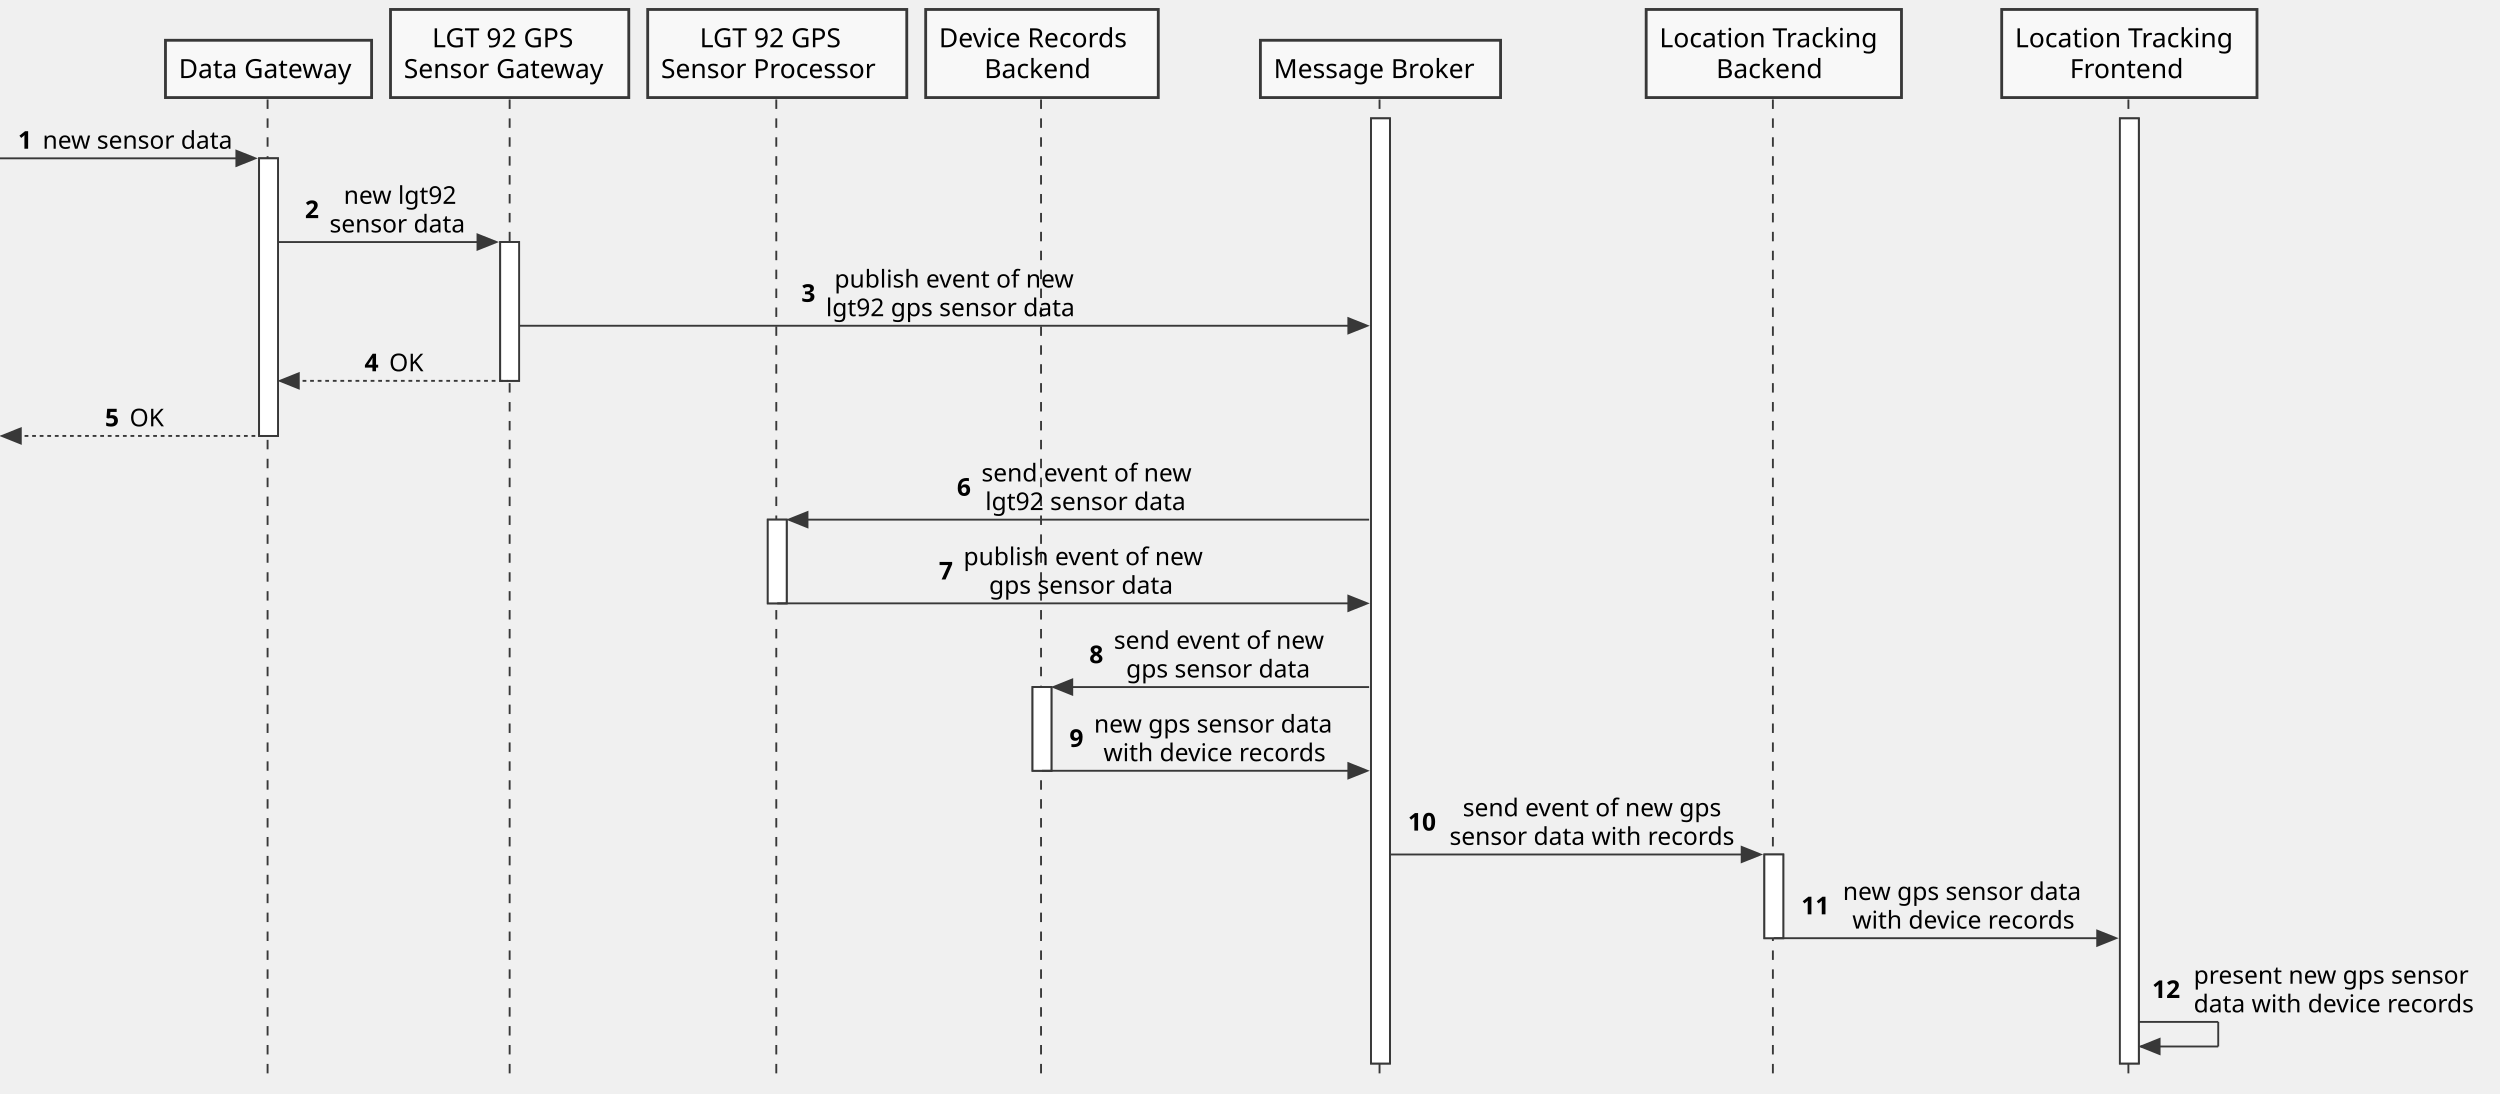
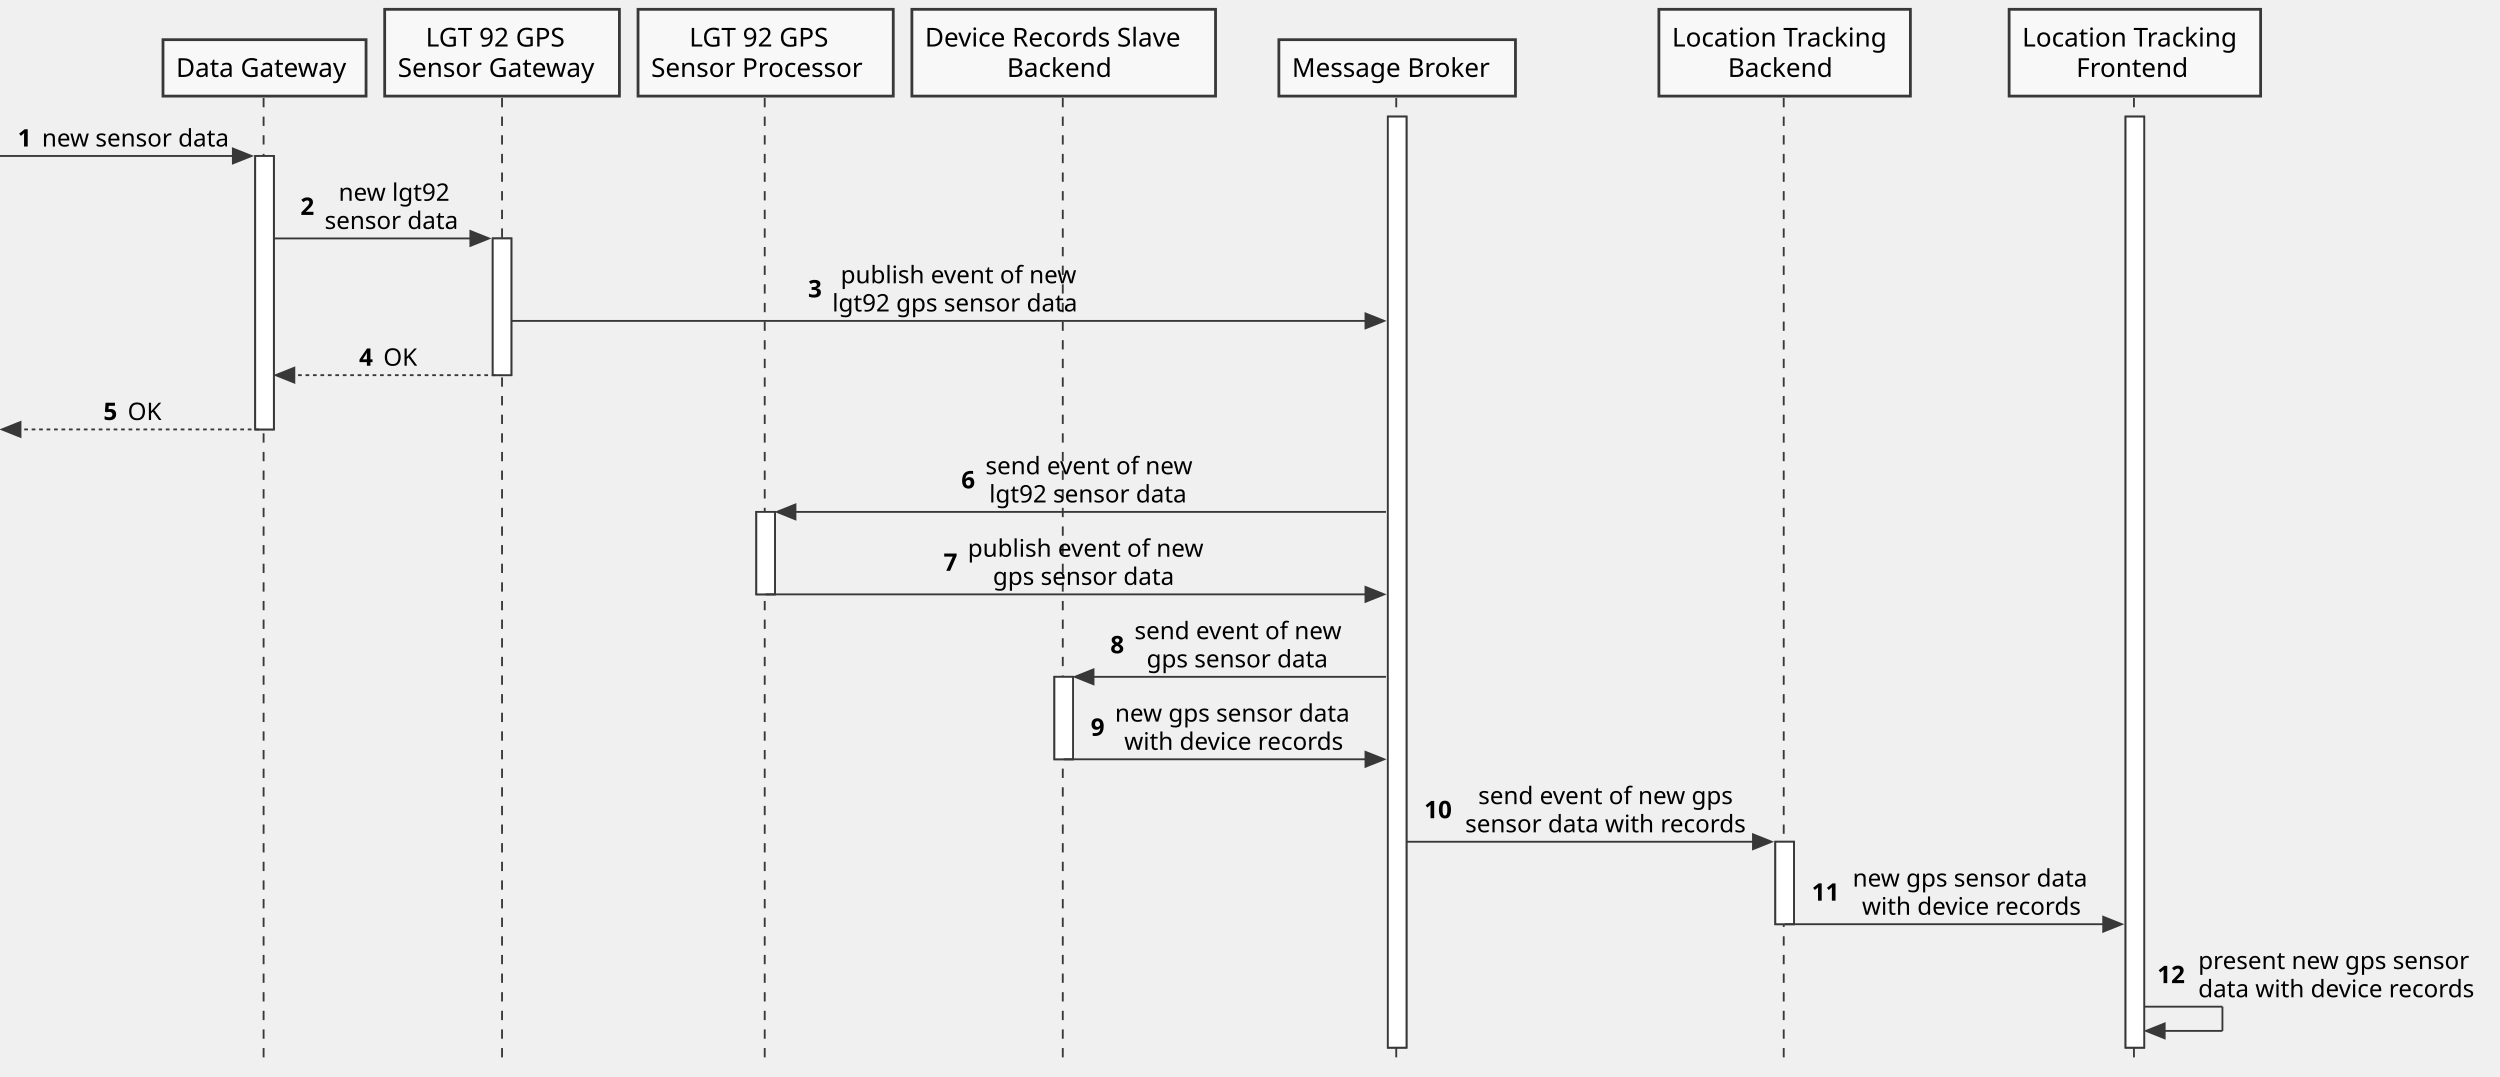
- <svg xmlns="http://www.w3.org/2000/svg" contentScriptType="application/ecmascript" contentStyleType="text/css" height="578px" preserveAspectRatio="none" style="width:1322px;height:578px;background:#FFFFFF;" version="1.1" viewBox="0 0 1322 578" width="1322px" zoomAndPan="magnify">
+ <svg xmlns="http://www.w3.org/2000/svg" contentScriptType="application/ecmascript" contentStyleType="text/css" height="578px" preserveAspectRatio="none" style="width:1342px;height:578px;background:#FFFFFF;" version="1.1" viewBox="0 0 1342 578" width="1342px" zoomAndPan="magnify">
  <defs />
  <g>
    <rect fill="#FFFFFF" height="146.797" style="stroke:#383838;stroke-width:1.0;" width="10" x="137" y="83.727" />
    <rect fill="#FFFFFF" height="73.398" style="stroke:#383838;stroke-width:1.0;" width="10" x="264.5" y="127.992" />
    <rect fill="#FFFFFF" height="44.266" style="stroke:#383838;stroke-width:1.0;" width="10" x="406" y="274.789" />
-     <rect fill="#FFFFFF" height="44.266" style="stroke:#383838;stroke-width:1.0;" width="10" x="546" y="363.32" />
-     <rect fill="#FFFFFF" height="499.789" style="stroke:#383838;stroke-width:1.0;" width="10" x="725" y="62.594" />
-     <rect fill="#FFFFFF" height="44.266" style="stroke:#383838;stroke-width:1.0;" width="10" x="933" y="451.852" />
-     <rect fill="#FFFFFF" height="499.789" style="stroke:#383838;stroke-width:1.0;" width="10" x="1121" y="62.594" />
+     <rect fill="#FFFFFF" height="44.266" style="stroke:#383838;stroke-width:1.0;" width="10" x="566" y="363.32" />
+     <rect fill="#FFFFFF" height="499.789" style="stroke:#383838;stroke-width:1.0;" width="10" x="745" y="62.594" />
+     <rect fill="#FFFFFF" height="44.266" style="stroke:#383838;stroke-width:1.0;" width="10" x="953" y="451.852" />
+     <rect fill="#FFFFFF" height="499.789" style="stroke:#383838;stroke-width:1.0;" width="10" x="1141" y="62.594" />
    <line style="stroke:#383838;stroke-width:1.0;stroke-dasharray:5.0,5.0;" x1="141.5" x2="141.5" y1="52.594" y2="571.383" />
    <line style="stroke:#383838;stroke-width:1.0;stroke-dasharray:5.0,5.0;" x1="269.5" x2="269.5" y1="52.594" y2="571.383" />
    <line style="stroke:#383838;stroke-width:1.0;stroke-dasharray:5.0,5.0;" x1="410.5" x2="410.5" y1="52.594" y2="571.383" />
-     <line style="stroke:#383838;stroke-width:1.0;stroke-dasharray:5.0,5.0;" x1="550.5" x2="550.5" y1="52.594" y2="571.383" />
-     <line style="stroke:#383838;stroke-width:1.0;stroke-dasharray:5.0,5.0;" x1="729.5" x2="729.5" y1="52.594" y2="571.383" />
-     <line style="stroke:#383838;stroke-width:1.0;stroke-dasharray:5.0,5.0;" x1="937.5" x2="937.5" y1="52.594" y2="571.383" />
-     <line style="stroke:#383838;stroke-width:1.0;stroke-dasharray:5.0,5.0;" x1="1125.5" x2="1125.5" y1="52.594" y2="571.383" />
+     <line style="stroke:#383838;stroke-width:1.0;stroke-dasharray:5.0,5.0;" x1="570.5" x2="570.5" y1="52.594" y2="571.383" />
+     <line style="stroke:#383838;stroke-width:1.0;stroke-dasharray:5.0,5.0;" x1="749.5" x2="749.5" y1="52.594" y2="571.383" />
+     <line style="stroke:#383838;stroke-width:1.0;stroke-dasharray:5.0,5.0;" x1="957.5" x2="957.5" y1="52.594" y2="571.383" />
+     <line style="stroke:#383838;stroke-width:1.0;stroke-dasharray:5.0,5.0;" x1="1145.5" x2="1145.5" y1="52.594" y2="571.383" />
    <rect fill="#F8F8F8" height="30.297" style="stroke:#383838;stroke-width:1.5;" width="109" x="87.5" y="21.297" />
    <text fill="#000000" font-family="sans-serif" font-size="14" lengthAdjust="spacing" textLength="95" x="94.5" y="41.292">Data Gateway</text>
    <rect fill="#F8F8F8" height="46.594" style="stroke:#383838;stroke-width:1.5;" width="126" x="206.5" y="5" />
    <text fill="#000000" font-family="sans-serif" font-size="14" lengthAdjust="spacing" textLength="82" x="228.5" y="24.995">LGT 92 GPS</text>
    <text fill="#000000" font-family="sans-serif" font-size="14" lengthAdjust="spacing" textLength="112" x="213.5" y="41.292">Sensor Gateway</text>
    <rect fill="#F8F8F8" height="46.594" style="stroke:#383838;stroke-width:1.5;" width="137" x="342.5" y="5" />
    <text fill="#000000" font-family="sans-serif" font-size="14" lengthAdjust="spacing" textLength="82" x="370" y="24.995">LGT 92 GPS</text>
    <text fill="#000000" font-family="sans-serif" font-size="14" lengthAdjust="spacing" textLength="123" x="349.5" y="41.292">Sensor Processor</text>
-     <rect fill="#F8F8F8" height="46.594" style="stroke:#383838;stroke-width:1.5;" width="123" x="489.5" y="5" />
-     <text fill="#000000" font-family="sans-serif" font-size="14" lengthAdjust="spacing" textLength="109" x="496.5" y="24.995">Device Records</text>
-     <text fill="#000000" font-family="sans-serif" font-size="14" lengthAdjust="spacing" textLength="61" x="520.5" y="41.292">Backend</text>
-     <rect fill="#F8F8F8" height="30.297" style="stroke:#383838;stroke-width:1.5;" width="127" x="666.5" y="21.297" />
-     <text fill="#000000" font-family="sans-serif" font-size="14" lengthAdjust="spacing" textLength="113" x="673.5" y="41.292">Message Broker</text>
-     <rect fill="#F8F8F8" height="46.594" style="stroke:#383838;stroke-width:1.5;" width="135" x="870.5" y="5" />
-     <text fill="#000000" font-family="sans-serif" font-size="14" lengthAdjust="spacing" textLength="121" x="877.5" y="24.995">Location Tracking</text>
-     <text fill="#000000" font-family="sans-serif" font-size="14" lengthAdjust="spacing" textLength="61" x="907.5" y="41.292">Backend</text>
-     <rect fill="#F8F8F8" height="46.594" style="stroke:#383838;stroke-width:1.5;" width="135" x="1058.5" y="5" />
-     <text fill="#000000" font-family="sans-serif" font-size="14" lengthAdjust="spacing" textLength="121" x="1065.5" y="24.995">Location Tracking</text>
-     <text fill="#000000" font-family="sans-serif" font-size="14" lengthAdjust="spacing" textLength="63" x="1094.5" y="41.292">Frontend</text>
+     <rect fill="#F8F8F8" height="46.594" style="stroke:#383838;stroke-width:1.5;" width="163" x="489.5" y="5" />
+     <text fill="#000000" font-family="sans-serif" font-size="14" lengthAdjust="spacing" textLength="149" x="496.5" y="24.995">Device Records Slave</text>
+     <text fill="#000000" font-family="sans-serif" font-size="14" lengthAdjust="spacing" textLength="61" x="540.5" y="41.292">Backend</text>
+     <rect fill="#F8F8F8" height="30.297" style="stroke:#383838;stroke-width:1.5;" width="127" x="686.5" y="21.297" />
+     <text fill="#000000" font-family="sans-serif" font-size="14" lengthAdjust="spacing" textLength="113" x="693.5" y="41.292">Message Broker</text>
+     <rect fill="#F8F8F8" height="46.594" style="stroke:#383838;stroke-width:1.5;" width="135" x="890.5" y="5" />
+     <text fill="#000000" font-family="sans-serif" font-size="14" lengthAdjust="spacing" textLength="121" x="897.5" y="24.995">Location Tracking</text>
+     <text fill="#000000" font-family="sans-serif" font-size="14" lengthAdjust="spacing" textLength="61" x="927.5" y="41.292">Backend</text>
+     <rect fill="#F8F8F8" height="46.594" style="stroke:#383838;stroke-width:1.5;" width="135" x="1078.5" y="5" />
+     <text fill="#000000" font-family="sans-serif" font-size="14" lengthAdjust="spacing" textLength="121" x="1085.5" y="24.995">Location Tracking</text>
+     <text fill="#000000" font-family="sans-serif" font-size="14" lengthAdjust="spacing" textLength="63" x="1114.5" y="41.292">Frontend</text>
    <rect fill="#FFFFFF" height="146.797" style="stroke:#383838;stroke-width:1.0;" width="10" x="137" y="83.727" />
    <rect fill="#FFFFFF" height="73.398" style="stroke:#383838;stroke-width:1.0;" width="10" x="264.5" y="127.992" />
    <rect fill="#FFFFFF" height="44.266" style="stroke:#383838;stroke-width:1.0;" width="10" x="406" y="274.789" />
-     <rect fill="#FFFFFF" height="44.266" style="stroke:#383838;stroke-width:1.0;" width="10" x="546" y="363.32" />
-     <rect fill="#FFFFFF" height="499.789" style="stroke:#383838;stroke-width:1.0;" width="10" x="725" y="62.594" />
-     <rect fill="#FFFFFF" height="44.266" style="stroke:#383838;stroke-width:1.0;" width="10" x="933" y="451.852" />
-     <rect fill="#FFFFFF" height="499.789" style="stroke:#383838;stroke-width:1.0;" width="10" x="1121" y="62.594" />
+     <rect fill="#FFFFFF" height="44.266" style="stroke:#383838;stroke-width:1.0;" width="10" x="566" y="363.32" />
+     <rect fill="#FFFFFF" height="499.789" style="stroke:#383838;stroke-width:1.0;" width="10" x="745" y="62.594" />
+     <rect fill="#FFFFFF" height="44.266" style="stroke:#383838;stroke-width:1.0;" width="10" x="953" y="451.852" />
+     <rect fill="#FFFFFF" height="499.789" style="stroke:#383838;stroke-width:1.0;" width="10" x="1141" y="62.594" />
    <polygon fill="#383838" points="125,79.727,135,83.727,125,87.727" style="stroke:#383838;stroke-width:1.0;" />
    <line style="stroke:#383838;stroke-width:1.0;" x1="0" x2="131" y1="83.727" y2="83.727" />
    <text fill="#000000" font-family="sans-serif" font-size="13" font-weight="bold" lengthAdjust="spacing" textLength="9" x="9.5" y="78.661">1</text>
    <text fill="#000000" font-family="sans-serif" font-size="13" lengthAdjust="spacing" textLength="105" x="22.5" y="78.661">new sensor data</text>
    <polygon fill="#383838" points="252.5,123.992,262.5,127.992,252.5,131.992" style="stroke:#383838;stroke-width:1.0;" />
    <line style="stroke:#383838;stroke-width:1.0;" x1="147" x2="258.5" y1="127.992" y2="127.992" />
    <text fill="#000000" font-family="sans-serif" font-size="13" font-weight="bold" lengthAdjust="spacing" textLength="9" x="161.25" y="115.36">2</text>
    <text fill="#000000" font-family="sans-serif" font-size="13" lengthAdjust="spacing" textLength="61" x="181.75" y="107.793">new lgt92</text>
    <text fill="#000000" font-family="sans-serif" font-size="13" lengthAdjust="spacing" textLength="76" x="174.25" y="122.926">sensor data</text>
-     <polygon fill="#383838" points="713,168.258,723,172.258,713,176.258" style="stroke:#383838;stroke-width:1.0;" />
-     <line style="stroke:#383838;stroke-width:1.0;" x1="274.5" x2="719" y1="172.258" y2="172.258" />
-     <text fill="#000000" font-family="sans-serif" font-size="13" font-weight="bold" lengthAdjust="spacing" textLength="9" x="423.75" y="159.625">3</text>
-     <text fill="#000000" font-family="sans-serif" font-size="13" lengthAdjust="spacing" textLength="130" x="441.25" y="152.059">publish event of new</text>
-     <text fill="#000000" font-family="sans-serif" font-size="13" lengthAdjust="spacing" textLength="139" x="436.75" y="167.192">lgt92 gps sensor data</text>
+     <polygon fill="#383838" points="733,168.258,743,172.258,733,176.258" style="stroke:#383838;stroke-width:1.0;" />
+     <line style="stroke:#383838;stroke-width:1.0;" x1="274.5" x2="739" y1="172.258" y2="172.258" />
+     <text fill="#000000" font-family="sans-serif" font-size="13" font-weight="bold" lengthAdjust="spacing" textLength="9" x="433.75" y="159.625">3</text>
+     <text fill="#000000" font-family="sans-serif" font-size="13" lengthAdjust="spacing" textLength="130" x="451.25" y="152.059">publish event of new</text>
+     <text fill="#000000" font-family="sans-serif" font-size="13" lengthAdjust="spacing" textLength="139" x="446.75" y="167.192">lgt92 gps sensor data</text>
    <polygon fill="#383838" points="158,197.391,148,201.391,158,205.391" style="stroke:#383838;stroke-width:1.0;" />
    <line style="stroke:#383838;stroke-width:1.0;stroke-dasharray:2.0,2.0;" x1="152" x2="268.5" y1="201.391" y2="201.391" />
    <text fill="#000000" font-family="sans-serif" font-size="13" font-weight="bold" lengthAdjust="spacing" textLength="9" x="192.75" y="196.325">4</text>
    <text fill="#000000" font-family="sans-serif" font-size="13" lengthAdjust="spacing" textLength="18" x="205.75" y="196.325">OK</text>
    <polygon fill="#383838" points="11,226.523,1,230.523,11,234.523" style="stroke:#383838;stroke-width:1.0;" />
    <line style="stroke:#383838;stroke-width:1.0;stroke-dasharray:2.0,2.0;" x1="5" x2="141" y1="230.523" y2="230.523" />
    <text fill="#000000" font-family="sans-serif" font-size="13" font-weight="bold" lengthAdjust="spacing" textLength="9" x="55.5" y="225.458">5</text>
    <text fill="#000000" font-family="sans-serif" font-size="13" lengthAdjust="spacing" textLength="18" x="68.5" y="225.458">OK</text>
    <polygon fill="#383838" points="427,270.789,417,274.789,427,278.789" style="stroke:#383838;stroke-width:1.0;" />
-     <line style="stroke:#383838;stroke-width:1.0;" x1="421" x2="724" y1="274.789" y2="274.789" />
-     <text fill="#000000" font-family="sans-serif" font-size="13" font-weight="bold" lengthAdjust="spacing" textLength="9" x="506" y="262.157">6</text>
-     <text fill="#000000" font-family="sans-serif" font-size="13" lengthAdjust="spacing" textLength="116" x="519" y="254.59">send event of new</text>
-     <text fill="#000000" font-family="sans-serif" font-size="13" lengthAdjust="spacing" textLength="112" x="521" y="269.723">lgt92 sensor data</text>
-     <polygon fill="#383838" points="713,315.055,723,319.055,713,323.055" style="stroke:#383838;stroke-width:1.0;" />
-     <line style="stroke:#383838;stroke-width:1.0;" x1="411" x2="719" y1="319.055" y2="319.055" />
-     <text fill="#000000" font-family="sans-serif" font-size="13" font-weight="bold" lengthAdjust="spacing" textLength="9" x="496.5" y="306.422">7</text>
-     <text fill="#000000" font-family="sans-serif" font-size="13" lengthAdjust="spacing" textLength="130" x="509.5" y="298.856">publish event of new</text>
-     <text fill="#000000" font-family="sans-serif" font-size="13" lengthAdjust="spacing" textLength="103" x="523" y="313.989">gps sensor data</text>
-     <polygon fill="#383838" points="567,359.32,557,363.32,567,367.32" style="stroke:#383838;stroke-width:1.0;" />
-     <line style="stroke:#383838;stroke-width:1.0;" x1="561" x2="724" y1="363.32" y2="363.32" />
-     <text fill="#000000" font-family="sans-serif" font-size="13" font-weight="bold" lengthAdjust="spacing" textLength="9" x="576" y="350.688">8</text>
-     <text fill="#000000" font-family="sans-serif" font-size="13" lengthAdjust="spacing" textLength="116" x="589" y="343.122">send event of new</text>
-     <text fill="#000000" font-family="sans-serif" font-size="13" lengthAdjust="spacing" textLength="103" x="595.5" y="358.254">gps sensor data</text>
-     <polygon fill="#383838" points="713,403.586,723,407.586,713,411.586" style="stroke:#383838;stroke-width:1.0;" />
-     <line style="stroke:#383838;stroke-width:1.0;" x1="551" x2="719" y1="407.586" y2="407.586" />
-     <text fill="#000000" font-family="sans-serif" font-size="13" font-weight="bold" lengthAdjust="spacing" textLength="9" x="565.5" y="394.954">9</text>
-     <text fill="#000000" font-family="sans-serif" font-size="13" lengthAdjust="spacing" textLength="132" x="578.5" y="387.387">new gps sensor data</text>
-     <text fill="#000000" font-family="sans-serif" font-size="13" lengthAdjust="spacing" textLength="122" x="583.5" y="402.52">with device records</text>
-     <polygon fill="#383838" points="921,447.852,931,451.852,921,455.852" style="stroke:#383838;stroke-width:1.0;" />
-     <line style="stroke:#383838;stroke-width:1.0;" x1="735" x2="927" y1="451.852" y2="451.852" />
-     <text fill="#000000" font-family="sans-serif" font-size="13" font-weight="bold" lengthAdjust="spacing" textLength="18" x="744.5" y="439.219">10</text>
-     <text fill="#000000" font-family="sans-serif" font-size="13" lengthAdjust="spacing" textLength="143" x="773.5" y="431.653">send event of new gps</text>
-     <text fill="#000000" font-family="sans-serif" font-size="13" lengthAdjust="spacing" textLength="157" x="766.5" y="446.786">sensor data with records</text>
-     <polygon fill="#383838" points="1109,492.117,1119,496.117,1109,500.117" style="stroke:#383838;stroke-width:1.0;" />
-     <line style="stroke:#383838;stroke-width:1.0;" x1="938" x2="1115" y1="496.117" y2="496.117" />
-     <text fill="#000000" font-family="sans-serif" font-size="13" font-weight="bold" lengthAdjust="spacing" textLength="18" x="952.5" y="483.485">11</text>
-     <text fill="#000000" font-family="sans-serif" font-size="13" lengthAdjust="spacing" textLength="132" x="974.5" y="475.918">new gps sensor data</text>
-     <text fill="#000000" font-family="sans-serif" font-size="13" lengthAdjust="spacing" textLength="122" x="979.5" y="491.051">with device records</text>
-     <line style="stroke:#383838;stroke-width:1.0;" x1="1131" x2="1173" y1="540.383" y2="540.383" />
-     <line style="stroke:#383838;stroke-width:1.0;" x1="1173" x2="1173" y1="540.383" y2="553.383" />
-     <line style="stroke:#383838;stroke-width:1.0;" x1="1132" x2="1173" y1="553.383" y2="553.383" />
-     <polygon fill="#383838" points="1142,549.383,1132,553.383,1142,557.383" style="stroke:#383838;stroke-width:1.0;" />
-     <text fill="#000000" font-family="sans-serif" font-size="13" font-weight="bold" lengthAdjust="spacing" textLength="18" x="1138" y="527.75">12</text>
-     <text fill="#000000" font-family="sans-serif" font-size="13" lengthAdjust="spacing" textLength="152" x="1160" y="520.184">present new gps sensor</text>
-     <text fill="#000000" font-family="sans-serif" font-size="13" lengthAdjust="spacing" textLength="155" x="1160" y="535.317">data with device records</text>
+     <line style="stroke:#383838;stroke-width:1.0;" x1="421" x2="744" y1="274.789" y2="274.789" />
+     <text fill="#000000" font-family="sans-serif" font-size="13" font-weight="bold" lengthAdjust="spacing" textLength="9" x="516" y="262.157">6</text>
+     <text fill="#000000" font-family="sans-serif" font-size="13" lengthAdjust="spacing" textLength="116" x="529" y="254.59">send event of new</text>
+     <text fill="#000000" font-family="sans-serif" font-size="13" lengthAdjust="spacing" textLength="112" x="531" y="269.723">lgt92 sensor data</text>
+     <polygon fill="#383838" points="733,315.055,743,319.055,733,323.055" style="stroke:#383838;stroke-width:1.0;" />
+     <line style="stroke:#383838;stroke-width:1.0;" x1="411" x2="739" y1="319.055" y2="319.055" />
+     <text fill="#000000" font-family="sans-serif" font-size="13" font-weight="bold" lengthAdjust="spacing" textLength="9" x="506.5" y="306.422">7</text>
+     <text fill="#000000" font-family="sans-serif" font-size="13" lengthAdjust="spacing" textLength="130" x="519.5" y="298.856">publish event of new</text>
+     <text fill="#000000" font-family="sans-serif" font-size="13" lengthAdjust="spacing" textLength="103" x="533" y="313.989">gps sensor data</text>
+     <polygon fill="#383838" points="587,359.32,577,363.32,587,367.32" style="stroke:#383838;stroke-width:1.0;" />
+     <line style="stroke:#383838;stroke-width:1.0;" x1="581" x2="744" y1="363.32" y2="363.32" />
+     <text fill="#000000" font-family="sans-serif" font-size="13" font-weight="bold" lengthAdjust="spacing" textLength="9" x="596" y="350.688">8</text>
+     <text fill="#000000" font-family="sans-serif" font-size="13" lengthAdjust="spacing" textLength="116" x="609" y="343.122">send event of new</text>
+     <text fill="#000000" font-family="sans-serif" font-size="13" lengthAdjust="spacing" textLength="103" x="615.5" y="358.254">gps sensor data</text>
+     <polygon fill="#383838" points="733,403.586,743,407.586,733,411.586" style="stroke:#383838;stroke-width:1.0;" />
+     <line style="stroke:#383838;stroke-width:1.0;" x1="571" x2="739" y1="407.586" y2="407.586" />
+     <text fill="#000000" font-family="sans-serif" font-size="13" font-weight="bold" lengthAdjust="spacing" textLength="9" x="585.5" y="394.954">9</text>
+     <text fill="#000000" font-family="sans-serif" font-size="13" lengthAdjust="spacing" textLength="132" x="598.5" y="387.387">new gps sensor data</text>
+     <text fill="#000000" font-family="sans-serif" font-size="13" lengthAdjust="spacing" textLength="122" x="603.5" y="402.52">with device records</text>
+     <polygon fill="#383838" points="941,447.852,951,451.852,941,455.852" style="stroke:#383838;stroke-width:1.0;" />
+     <line style="stroke:#383838;stroke-width:1.0;" x1="755" x2="947" y1="451.852" y2="451.852" />
+     <text fill="#000000" font-family="sans-serif" font-size="13" font-weight="bold" lengthAdjust="spacing" textLength="18" x="764.5" y="439.219">10</text>
+     <text fill="#000000" font-family="sans-serif" font-size="13" lengthAdjust="spacing" textLength="143" x="793.5" y="431.653">send event of new gps</text>
+     <text fill="#000000" font-family="sans-serif" font-size="13" lengthAdjust="spacing" textLength="157" x="786.5" y="446.786">sensor data with records</text>
+     <polygon fill="#383838" points="1129,492.117,1139,496.117,1129,500.117" style="stroke:#383838;stroke-width:1.0;" />
+     <line style="stroke:#383838;stroke-width:1.0;" x1="958" x2="1135" y1="496.117" y2="496.117" />
+     <text fill="#000000" font-family="sans-serif" font-size="13" font-weight="bold" lengthAdjust="spacing" textLength="18" x="972.5" y="483.485">11</text>
+     <text fill="#000000" font-family="sans-serif" font-size="13" lengthAdjust="spacing" textLength="132" x="994.5" y="475.918">new gps sensor data</text>
+     <text fill="#000000" font-family="sans-serif" font-size="13" lengthAdjust="spacing" textLength="122" x="999.5" y="491.051">with device records</text>
+     <line style="stroke:#383838;stroke-width:1.0;" x1="1151" x2="1193" y1="540.383" y2="540.383" />
+     <line style="stroke:#383838;stroke-width:1.0;" x1="1193" x2="1193" y1="540.383" y2="553.383" />
+     <line style="stroke:#383838;stroke-width:1.0;" x1="1152" x2="1193" y1="553.383" y2="553.383" />
+     <polygon fill="#383838" points="1162,549.383,1152,553.383,1162,557.383" style="stroke:#383838;stroke-width:1.0;" />
+     <text fill="#000000" font-family="sans-serif" font-size="13" font-weight="bold" lengthAdjust="spacing" textLength="18" x="1158" y="527.75">12</text>
+     <text fill="#000000" font-family="sans-serif" font-size="13" lengthAdjust="spacing" textLength="152" x="1180" y="520.184">present new gps sensor</text>
+     <text fill="#000000" font-family="sans-serif" font-size="13" lengthAdjust="spacing" textLength="155" x="1180" y="535.317">data with device records</text>
  </g>
</svg>
